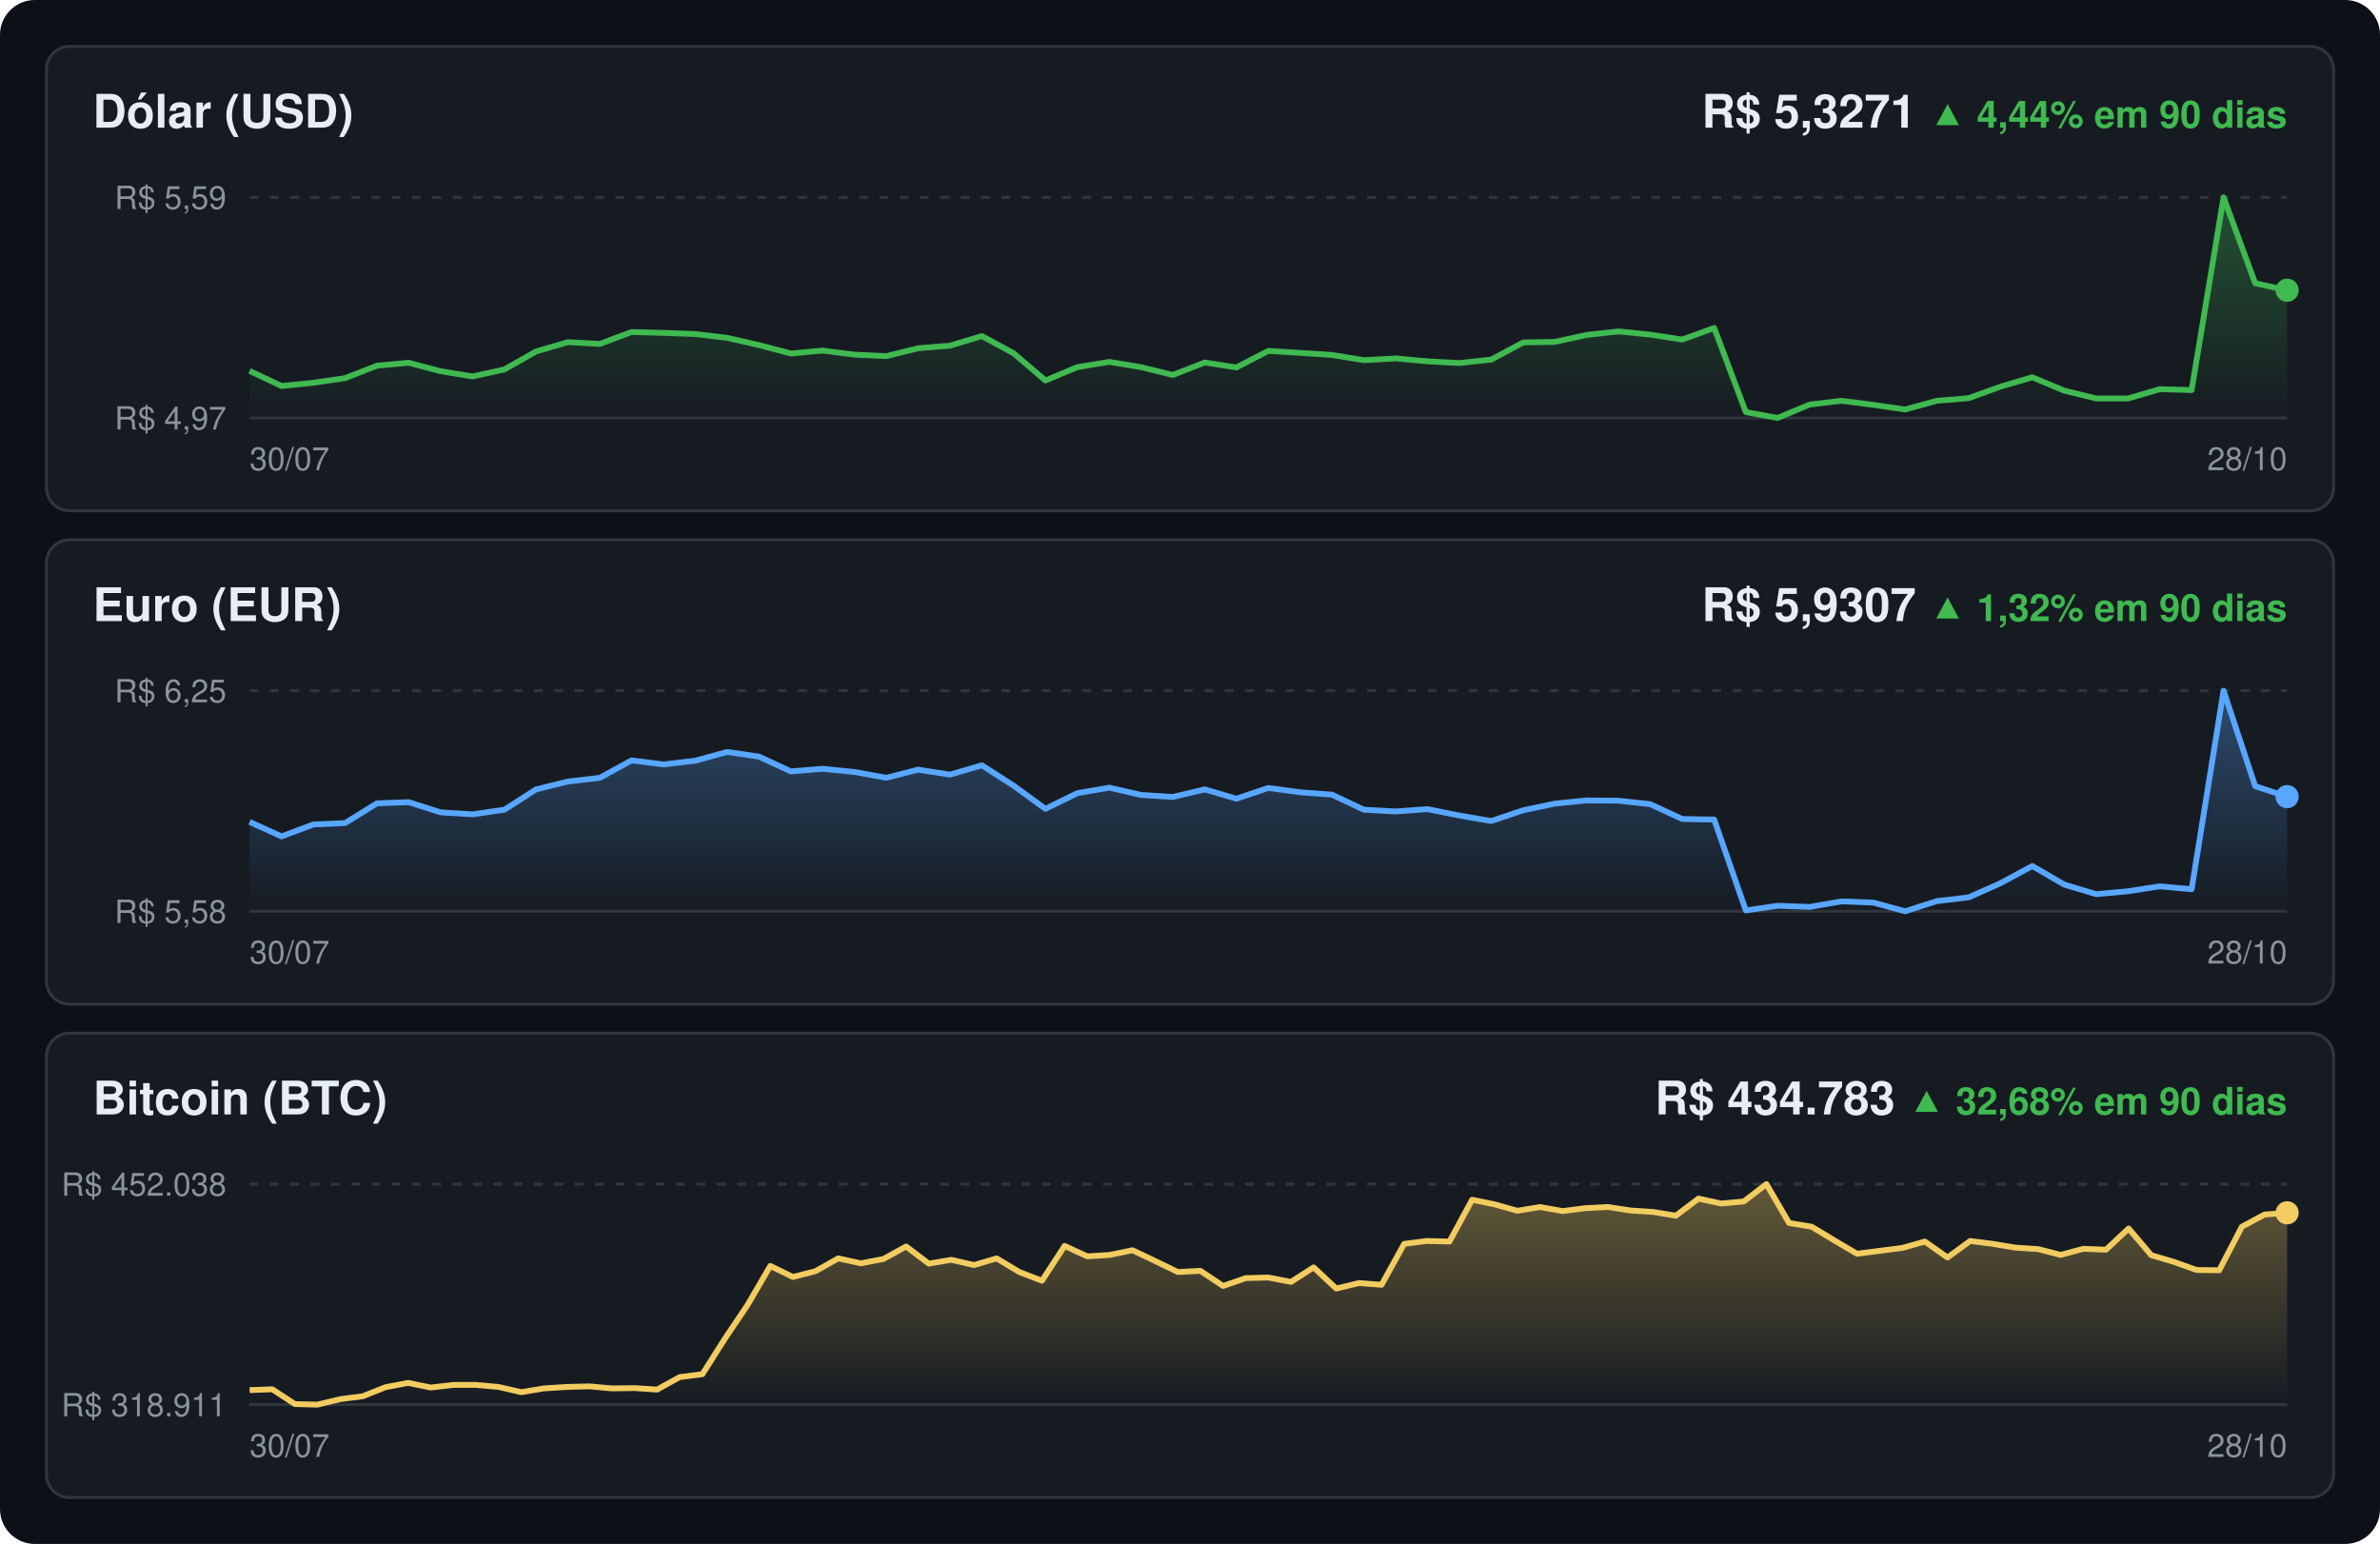
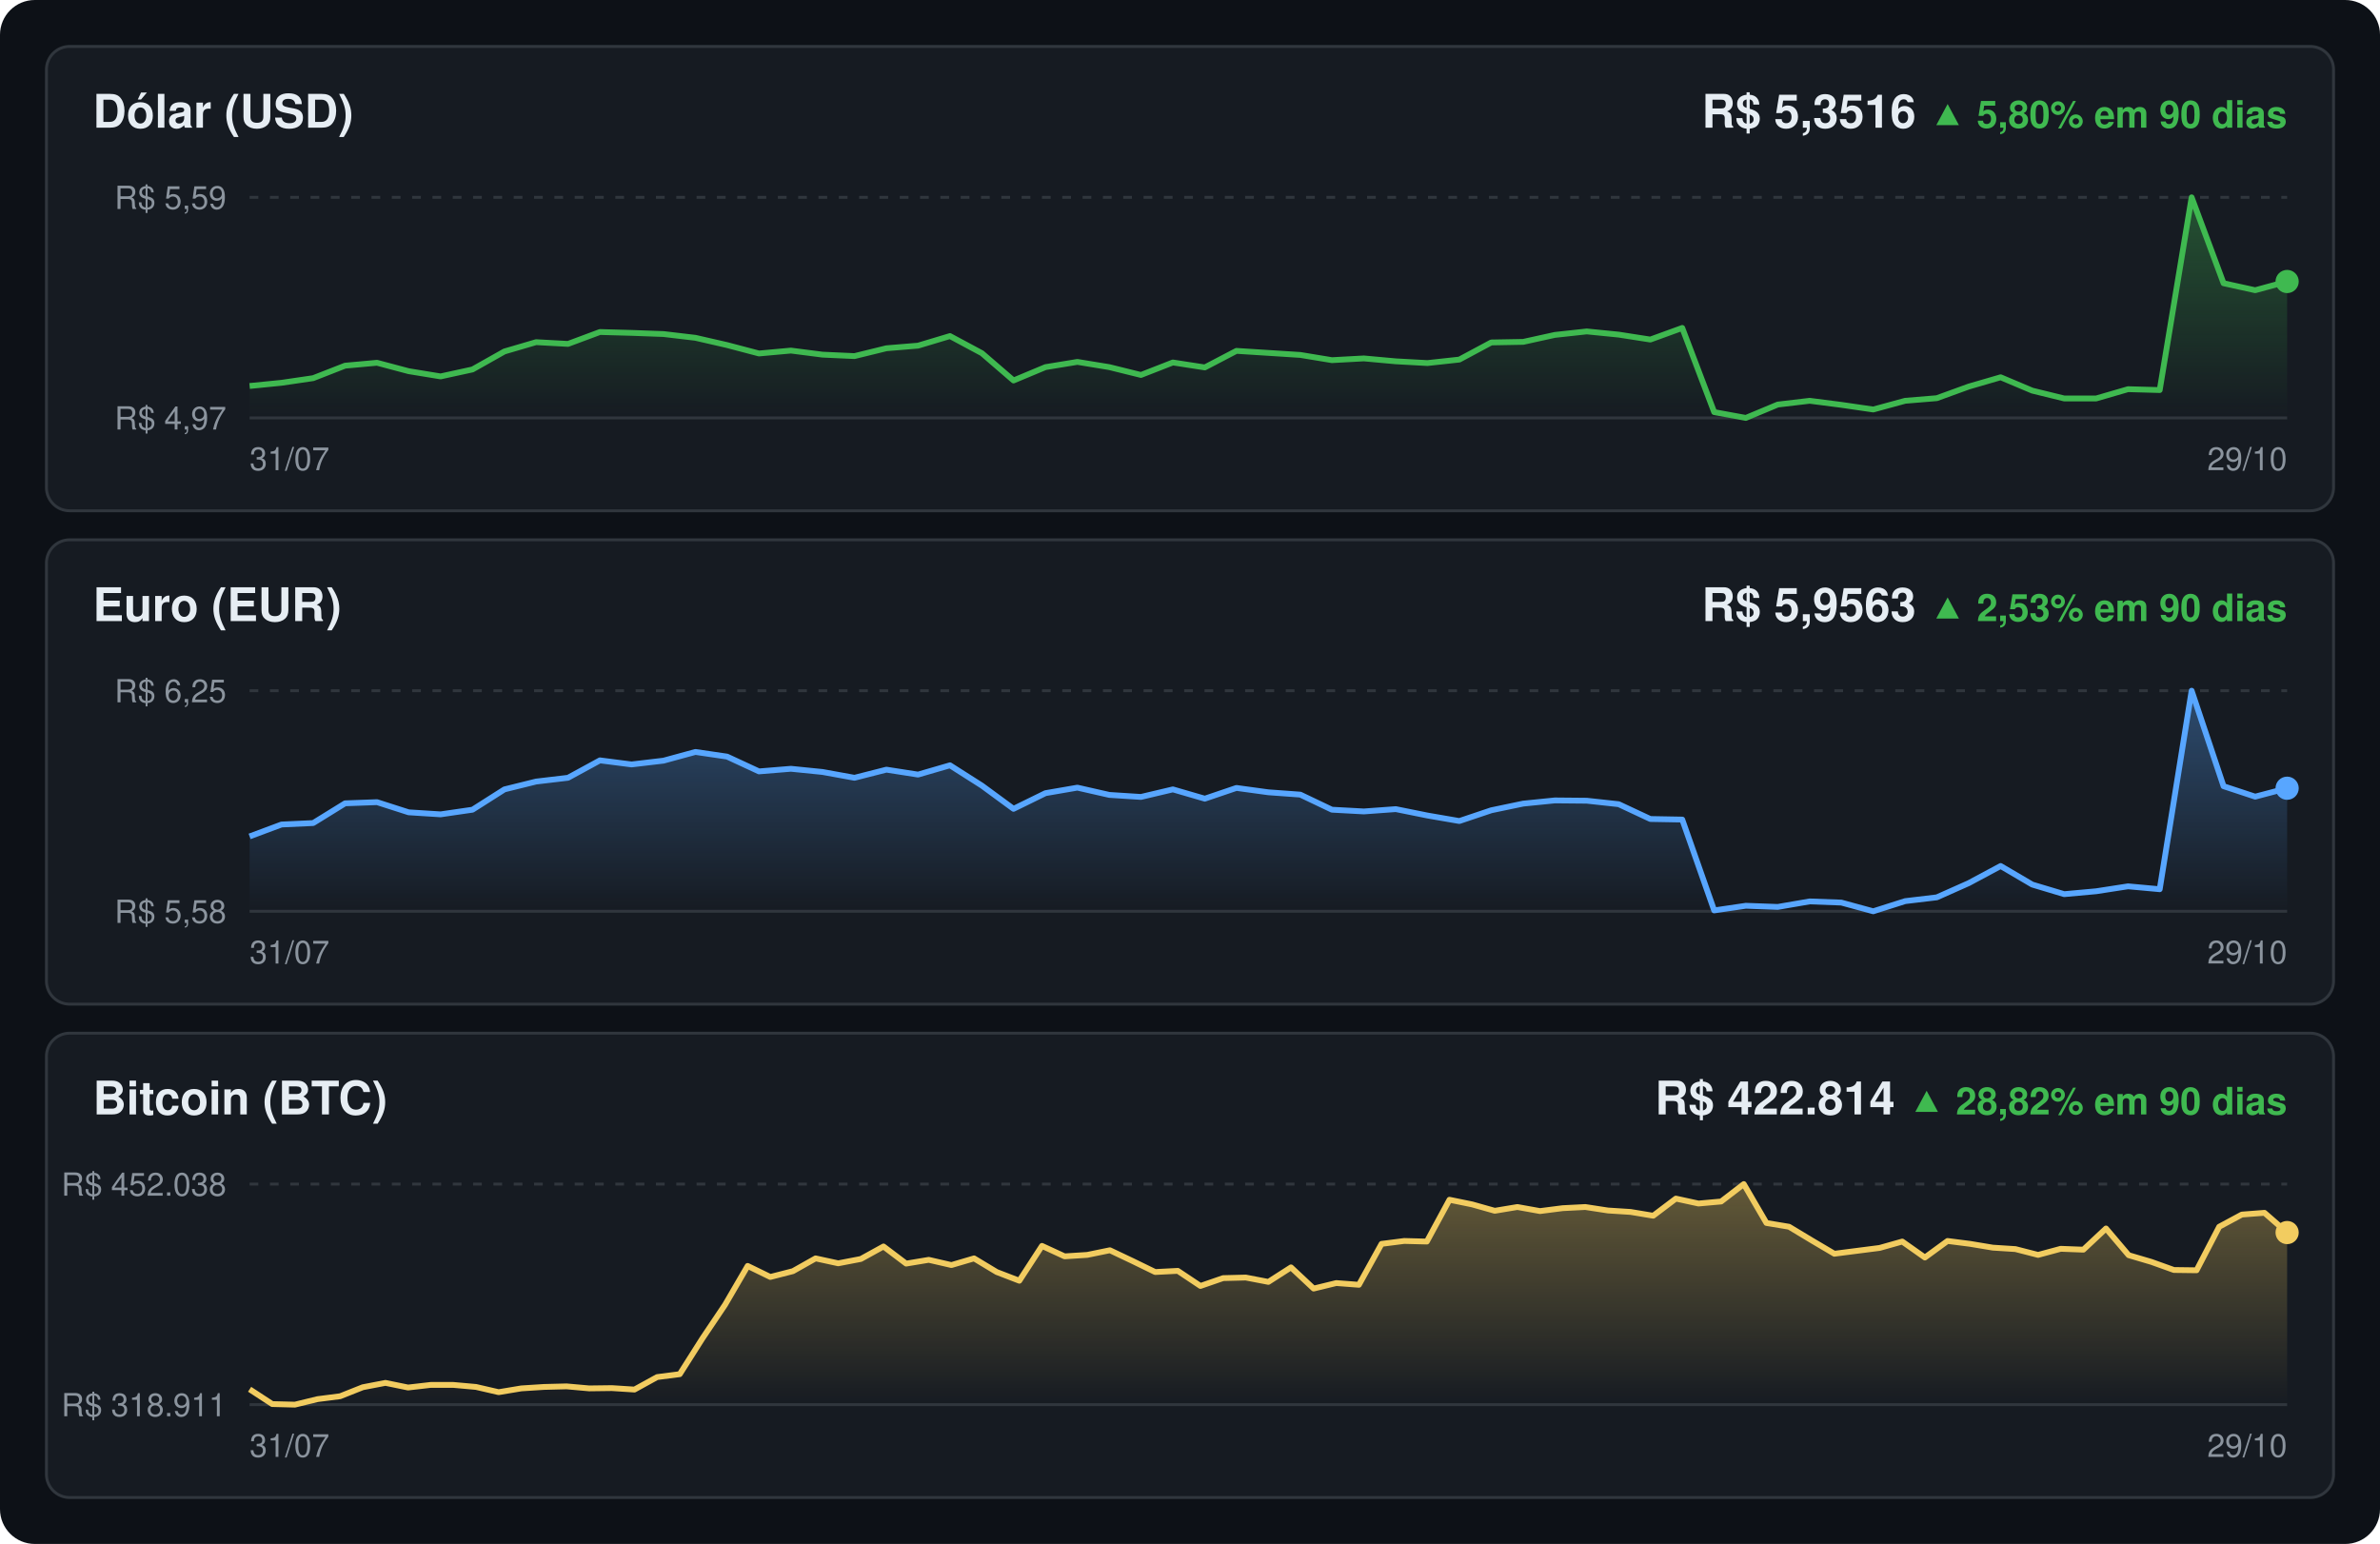
<svg xmlns="http://www.w3.org/2000/svg" viewBox="0 0 820 532" width="820" height="532">
  <defs>
    <linearGradient id="grad-usd" x1="0" y1="0" x2="0" y2="1">
      <stop offset="0" stop-color="#3fb950" stop-opacity=".35" />
      <stop offset="1" stop-color="#3fb950" stop-opacity="0" />
    </linearGradient>
    <linearGradient id="grad-eur" x1="0" y1="0" x2="0" y2="1">
      <stop offset="0" stop-color="#58a6ff" stop-opacity=".35" />
      <stop offset="1" stop-color="#58a6ff" stop-opacity="0" />
    </linearGradient>
    <linearGradient id="grad-btc" x1="0" y1="0" x2="0" y2="1">
      <stop offset="0" stop-color="#f2cc60" stop-opacity=".35" />
      <stop offset="1" stop-color="#f2cc60" stop-opacity="0" />
    </linearGradient>
  </defs>
  <style>
text{font-family:-apple-system,BlinkMacSystemFont,'Segoe UI',Helvetica,Arial,sans-serif;fill:#e6edf3}
.titulo{font-size:16px;font-weight:600}
.eixo{font-size:11px;fill:#8b949e}
</style>
  <rect width="820" height="532" rx="12" fill="#0d1117" />
  <g>
    <rect x="16" y="16" width="788" height="160" rx="8" fill="#161b22" stroke="#30363d" />
    <text x="32" y="44" class="titulo">Dólar (USD)</text>
-     <text x="788" y="44" class="titulo" text-anchor="end">R$ 5,3271
-     <tspan fill="#3fb950" font-size="13"> ▲ 4,44% em 90 dias</tspan>
+     <text x="788" y="44" class="titulo" text-anchor="end">R$ 5,3516
+     <tspan fill="#3fb950" font-size="13"> ▲ 5,80% em 90 dias</tspan>
    </text>
    <text x="78" y="72" class="eixo" text-anchor="end">R$ 5,59</text>
    <text x="78" y="148" class="eixo" text-anchor="end">R$ 4,97</text>
    <line x1="86" y1="68" x2="788" y2="68" stroke="#30363d" stroke-dasharray="3 4" />
    <line x1="86" y1="144" x2="788" y2="144" stroke="#30363d" />
-     <path d="M86.0,144 L86.0,127.8 L97.0,133.0 L107.9,131.9 L118.9,130.3 L129.9,126.0 L140.8,125.0 L151.8,127.9 L162.8,129.7 L173.8,127.3 L184.7,121.1 L195.7,117.9 L206.7,118.5 L217.6,114.4 L228.6,114.7 L239.6,115.1 L250.5,116.4 L261.5,118.9 L272.5,121.8 L283.4,120.8 L294.4,122.2 L305.4,122.7 L316.3,120.0 L327.3,119.1 L338.3,115.8 L349.2,121.7 L360.2,131.1 L371.2,126.5 L382.2,124.7 L393.1,126.5 L404.1,129.2 L415.1,124.9 L426.0,126.6 L437.0,120.9 L448.0,121.6 L458.9,122.3 L469.9,124.1 L480.9,123.5 L491.8,124.5 L502.8,125.1 L513.8,123.9 L524.8,118.0 L535.7,117.8 L546.7,115.4 L557.7,114.2 L568.6,115.3 L579.6,117.0 L590.6,113.0 L601.5,142.0 L612.5,144.0 L623.5,139.4 L634.4,138.1 L645.4,139.5 L656.4,141.1 L667.3,138.1 L678.3,137.2 L689.3,133.2 L700.2,130.0 L711.2,134.6 L722.2,137.3 L733.2,137.3 L744.1,134.1 L755.1,134.4 L766.1,68.0 L777.0,97.6 L788.0,100.0 L788.0,144 Z" fill="url(#grad-usd)" />
-     <polyline points="86.0,127.8 97.0,133.0 107.9,131.9 118.9,130.3 129.9,126.0 140.8,125.0 151.8,127.9 162.8,129.7 173.8,127.3 184.7,121.1 195.7,117.9 206.7,118.5 217.6,114.4 228.6,114.7 239.6,115.1 250.5,116.4 261.5,118.9 272.5,121.8 283.4,120.8 294.4,122.2 305.4,122.7 316.3,120.0 327.3,119.1 338.3,115.8 349.2,121.7 360.2,131.1 371.2,126.5 382.2,124.7 393.1,126.5 404.1,129.2 415.1,124.9 426.0,126.6 437.0,120.9 448.0,121.6 458.9,122.3 469.9,124.1 480.9,123.5 491.8,124.5 502.8,125.1 513.8,123.9 524.8,118.0 535.7,117.8 546.7,115.4 557.7,114.2 568.6,115.3 579.6,117.0 590.6,113.0 601.5,142.0 612.5,144.0 623.5,139.4 634.4,138.1 645.4,139.5 656.4,141.1 667.3,138.1 678.3,137.2 689.3,133.2 700.2,130.0 711.2,134.6 722.2,137.3 733.2,137.3 744.1,134.1 755.1,134.4 766.1,68.0 777.0,97.6 788.0,100.0" fill="none" stroke="#3fb950" stroke-width="2" stroke-linejoin="round" />
-     <circle cx="788.0" cy="100.0" r="4" fill="#3fb950">
+     <path d="M86.0,144 L86.0,133.0 L97.0,131.9 L107.9,130.3 L118.9,126.0 L129.9,125.0 L140.8,127.9 L151.8,129.7 L162.8,127.3 L173.8,121.1 L184.7,117.9 L195.7,118.5 L206.7,114.4 L217.6,114.7 L228.6,115.1 L239.6,116.4 L250.5,118.9 L261.5,121.8 L272.5,120.8 L283.4,122.2 L294.4,122.7 L305.4,120.0 L316.3,119.1 L327.3,115.8 L338.3,121.7 L349.2,131.1 L360.2,126.5 L371.2,124.7 L382.2,126.5 L393.1,129.2 L404.1,124.9 L415.1,126.6 L426.0,120.9 L437.0,121.6 L448.0,122.3 L458.9,124.1 L469.9,123.5 L480.9,124.5 L491.8,125.1 L502.8,123.9 L513.8,118.0 L524.8,117.8 L535.7,115.4 L546.7,114.2 L557.7,115.3 L568.6,117.0 L579.6,113.0 L590.6,142.0 L601.5,144.0 L612.5,139.4 L623.5,138.1 L634.4,139.5 L645.4,141.1 L656.4,138.1 L667.3,137.2 L678.3,133.2 L689.3,130.0 L700.2,134.6 L711.2,137.3 L722.2,137.3 L733.2,134.1 L744.1,134.4 L755.1,68.0 L766.1,97.6 L777.0,100.0 L788.0,97.0 L788.0,144 Z" fill="url(#grad-usd)" />
+     <polyline points="86.0,133.0 97.0,131.9 107.9,130.3 118.9,126.0 129.9,125.0 140.8,127.9 151.8,129.7 162.8,127.3 173.8,121.1 184.7,117.9 195.7,118.5 206.7,114.4 217.6,114.7 228.6,115.1 239.6,116.4 250.5,118.9 261.5,121.8 272.5,120.8 283.4,122.2 294.4,122.7 305.4,120.0 316.3,119.1 327.3,115.8 338.3,121.7 349.2,131.1 360.2,126.5 371.2,124.7 382.2,126.5 393.1,129.2 404.1,124.9 415.1,126.6 426.0,120.9 437.0,121.6 448.0,122.3 458.9,124.1 469.9,123.5 480.9,124.5 491.8,125.1 502.8,123.9 513.8,118.0 524.8,117.8 535.7,115.4 546.7,114.2 557.7,115.3 568.6,117.0 579.6,113.0 590.6,142.0 601.5,144.0 612.5,139.4 623.5,138.1 634.4,139.5 645.4,141.1 656.4,138.1 667.3,137.2 678.3,133.2 689.3,130.0 700.2,134.6 711.2,137.3 722.2,137.3 733.2,134.1 744.1,134.4 755.1,68.0 766.1,97.6 777.0,100.0 788.0,97.0" fill="none" stroke="#3fb950" stroke-width="2" stroke-linejoin="round" />
+     <circle cx="788.0" cy="97.0" r="4" fill="#3fb950">
      <animate attributeName="r" values="4;7;4" dur="2s" repeatCount="indefinite" />
    </circle>
-     <text x="86" y="162" class="eixo">30/07</text>
-     <text x="788" y="162" class="eixo" text-anchor="end">28/10</text>
+     <text x="86" y="162" class="eixo">31/07</text>
+     <text x="788" y="162" class="eixo" text-anchor="end">29/10</text>
  </g>
  <g>
    <rect x="16" y="186" width="788" height="160" rx="8" fill="#161b22" stroke="#30363d" />
    <text x="32" y="214" class="titulo">Euro (EUR)</text>
-     <text x="788" y="214" class="titulo" text-anchor="end">R$ 5,9307
-     <tspan fill="#3fb950" font-size="13"> ▲ 1,32% em 90 dias</tspan>
+     <text x="788" y="214" class="titulo" text-anchor="end">R$ 5,9563
+     <tspan fill="#3fb950" font-size="13"> ▲ 2,53% em 90 dias</tspan>
    </text>
    <text x="78" y="242" class="eixo" text-anchor="end">R$ 6,25</text>
    <text x="78" y="318" class="eixo" text-anchor="end">R$ 5,58</text>
    <line x1="86" y1="238" x2="788" y2="238" stroke="#30363d" stroke-dasharray="3 4" />
    <line x1="86" y1="314" x2="788" y2="314" stroke="#30363d" />
-     <path d="M86.0,314 L86.0,283.2 L97.0,288.2 L107.9,284.1 L118.9,283.6 L129.9,276.8 L140.8,276.4 L151.8,279.9 L162.8,280.6 L173.8,279.0 L184.7,272.0 L195.7,269.3 L206.7,268.0 L217.6,262.0 L228.6,263.4 L239.6,262.1 L250.5,259.1 L261.5,260.7 L272.5,265.8 L283.4,264.9 L294.4,266.0 L305.4,268.0 L316.3,265.2 L327.3,266.9 L338.3,263.7 L349.2,270.7 L360.2,278.7 L371.2,273.3 L382.2,271.4 L393.1,273.9 L404.1,274.6 L415.1,272.0 L426.0,275.2 L437.0,271.5 L448.0,273.0 L458.9,273.8 L469.9,279.0 L480.9,279.6 L491.8,278.8 L502.8,281.0 L513.8,282.9 L524.8,279.2 L535.7,276.9 L546.7,275.8 L557.7,275.9 L568.6,277.1 L579.6,282.2 L590.6,282.4 L601.5,313.7 L612.5,312.1 L623.5,312.5 L634.4,310.6 L645.4,311.0 L656.4,314.0 L667.3,310.5 L678.3,309.2 L689.3,304.3 L700.2,298.4 L711.2,304.8 L722.2,308.1 L733.2,307.1 L744.1,305.4 L755.1,306.4 L766.1,238.0 L777.0,270.9 L788.0,274.5 L788.0,314 Z" fill="url(#grad-eur)" />
-     <polyline points="86.0,283.2 97.0,288.2 107.9,284.1 118.9,283.6 129.9,276.8 140.8,276.4 151.8,279.9 162.8,280.6 173.8,279.0 184.7,272.0 195.7,269.3 206.7,268.0 217.6,262.0 228.6,263.4 239.6,262.1 250.5,259.1 261.5,260.7 272.5,265.8 283.4,264.9 294.4,266.0 305.4,268.0 316.3,265.2 327.3,266.9 338.3,263.7 349.2,270.7 360.2,278.7 371.2,273.3 382.2,271.4 393.1,273.9 404.1,274.6 415.1,272.0 426.0,275.2 437.0,271.5 448.0,273.0 458.9,273.8 469.9,279.0 480.9,279.6 491.8,278.8 502.8,281.0 513.8,282.9 524.8,279.2 535.7,276.9 546.7,275.8 557.7,275.9 568.6,277.1 579.6,282.2 590.6,282.4 601.5,313.7 612.5,312.1 623.5,312.5 634.4,310.6 645.4,311.0 656.4,314.0 667.3,310.5 678.3,309.2 689.3,304.3 700.2,298.4 711.2,304.8 722.2,308.1 733.2,307.1 744.1,305.4 755.1,306.4 766.1,238.0 777.0,270.9 788.0,274.5" fill="none" stroke="#58a6ff" stroke-width="2" stroke-linejoin="round" />
-     <circle cx="788.0" cy="274.5" r="4" fill="#58a6ff">
+     <path d="M86.0,314 L86.0,288.2 L97.0,284.1 L107.9,283.6 L118.9,276.8 L129.9,276.4 L140.8,279.9 L151.8,280.6 L162.8,279.0 L173.8,272.0 L184.7,269.3 L195.7,268.0 L206.7,262.0 L217.6,263.4 L228.6,262.1 L239.6,259.1 L250.5,260.7 L261.5,265.8 L272.5,264.9 L283.4,266.0 L294.4,268.0 L305.4,265.2 L316.3,266.9 L327.3,263.7 L338.3,270.7 L349.2,278.7 L360.2,273.3 L371.2,271.4 L382.2,273.9 L393.1,274.6 L404.1,272.0 L415.1,275.2 L426.0,271.5 L437.0,273.0 L448.0,273.8 L458.9,279.0 L469.9,279.6 L480.9,278.8 L491.8,281.0 L502.8,282.9 L513.8,279.2 L524.8,276.9 L535.7,275.8 L546.7,275.9 L557.7,277.1 L568.6,282.2 L579.6,282.4 L590.6,313.7 L601.5,312.1 L612.5,312.5 L623.5,310.6 L634.4,311.0 L645.4,314.0 L656.4,310.5 L667.3,309.2 L678.3,304.3 L689.3,298.4 L700.2,304.8 L711.2,308.1 L722.2,307.1 L733.2,305.4 L744.1,306.4 L755.1,238.0 L766.1,270.9 L777.0,274.5 L788.0,271.6 L788.0,314 Z" fill="url(#grad-eur)" />
+     <polyline points="86.0,288.2 97.0,284.1 107.9,283.6 118.9,276.8 129.9,276.4 140.8,279.9 151.8,280.6 162.8,279.0 173.8,272.0 184.7,269.3 195.7,268.0 206.7,262.0 217.6,263.4 228.6,262.1 239.6,259.1 250.5,260.7 261.5,265.8 272.5,264.9 283.4,266.0 294.4,268.0 305.4,265.2 316.3,266.9 327.3,263.7 338.3,270.7 349.2,278.7 360.2,273.3 371.2,271.4 382.2,273.9 393.1,274.6 404.1,272.0 415.1,275.2 426.0,271.5 437.0,273.0 448.0,273.8 458.9,279.0 469.9,279.6 480.9,278.8 491.8,281.0 502.8,282.9 513.8,279.2 524.8,276.9 535.7,275.8 546.7,275.9 557.7,277.1 568.6,282.2 579.6,282.4 590.6,313.7 601.5,312.1 612.5,312.5 623.5,310.6 634.4,311.0 645.4,314.0 656.4,310.5 667.3,309.2 678.3,304.3 689.3,298.4 700.2,304.8 711.2,308.1 722.2,307.1 733.2,305.4 744.1,306.4 755.1,238.0 766.1,270.9 777.0,274.5 788.0,271.6" fill="none" stroke="#58a6ff" stroke-width="2" stroke-linejoin="round" />
+     <circle cx="788.0" cy="271.6" r="4" fill="#58a6ff">
      <animate attributeName="r" values="4;7;4" dur="2s" repeatCount="indefinite" />
    </circle>
-     <text x="86" y="332" class="eixo">30/07</text>
-     <text x="788" y="332" class="eixo" text-anchor="end">28/10</text>
+     <text x="86" y="332" class="eixo">31/07</text>
+     <text x="788" y="332" class="eixo" text-anchor="end">29/10</text>
  </g>
  <g>
    <rect x="16" y="356" width="788" height="160" rx="8" fill="#161b22" stroke="#30363d" />
    <text x="32" y="384" class="titulo">Bitcoin (BTC)</text>
-     <text x="788" y="384" class="titulo" text-anchor="end">R$ 434.783
-     <tspan fill="#3fb950" font-size="13"> ▲ 32,68% em 90 dias</tspan>
+     <text x="788" y="384" class="titulo" text-anchor="end">R$ 422.814
+     <tspan fill="#3fb950" font-size="13"> ▲ 28,82% em 90 dias</tspan>
    </text>
    <text x="78" y="412" class="eixo" text-anchor="end">R$ 452.038</text>
    <text x="78" y="488" class="eixo" text-anchor="end">R$ 318.911</text>
    <line x1="86" y1="408" x2="788" y2="408" stroke="#30363d" stroke-dasharray="3 4" />
    <line x1="86" y1="484" x2="788" y2="484" stroke="#30363d" />
-     <path d="M86.0,484 L86.0,479.0 L93.8,478.7 L101.6,483.8 L109.4,484.0 L117.2,482.1 L125.0,481.1 L132.8,478.0 L140.6,476.5 L148.4,478.1 L156.2,477.2 L164.0,477.2 L171.8,477.9 L179.6,479.7 L187.4,478.4 L195.2,477.9 L203.0,477.7 L210.8,478.4 L218.6,478.3 L226.4,478.8 L234.2,474.5 L242.0,473.5 L249.8,461.2 L257.6,449.6 L265.4,436.2 L273.2,440.0 L281.0,438.0 L288.8,433.6 L296.6,435.3 L304.4,433.8 L312.2,429.5 L320.0,435.4 L327.8,434.1 L335.6,435.9 L343.4,433.6 L351.2,438.3 L359.0,441.3 L366.8,429.3 L374.6,432.9 L382.4,432.4 L390.2,430.8 L398.0,434.5 L405.8,438.3 L413.6,437.9 L421.4,443.1 L429.2,440.4 L437.0,440.2 L444.8,441.7 L452.6,436.7 L460.4,444.0 L468.2,442.1 L476.0,442.7 L483.8,428.6 L491.6,427.6 L499.4,427.8 L507.2,413.4 L515.0,415.0 L522.8,417.2 L530.6,415.9 L538.4,417.3 L546.2,416.3 L554.0,415.9 L561.8,417.1 L569.6,417.6 L577.4,418.9 L585.2,413.0 L593.0,414.7 L600.8,414.0 L608.6,408.0 L616.4,421.4 L624.2,422.7 L632.0,427.4 L639.8,432.0 L647.6,431.0 L655.4,430.0 L663.2,427.8 L671.0,433.3 L678.8,427.6 L686.6,428.6 L694.4,429.9 L702.2,430.4 L710.0,432.4 L717.8,430.3 L725.6,430.6 L733.4,423.3 L741.2,432.5 L749.0,434.8 L756.8,437.6 L764.6,437.7 L772.4,422.7 L780.2,418.5 L788.0,417.9 L788.0,484 Z" fill="url(#grad-btc)" />
-     <polyline points="86.0,479.0 93.8,478.7 101.6,483.8 109.4,484.0 117.2,482.1 125.0,481.1 132.8,478.0 140.6,476.5 148.4,478.1 156.2,477.2 164.0,477.2 171.8,477.9 179.6,479.7 187.4,478.4 195.2,477.9 203.0,477.7 210.8,478.4 218.6,478.3 226.4,478.8 234.2,474.5 242.0,473.5 249.8,461.2 257.6,449.6 265.4,436.2 273.2,440.0 281.0,438.0 288.8,433.6 296.6,435.3 304.4,433.8 312.2,429.5 320.0,435.4 327.8,434.1 335.6,435.9 343.4,433.6 351.2,438.3 359.0,441.3 366.8,429.3 374.6,432.9 382.4,432.4 390.2,430.8 398.0,434.5 405.8,438.3 413.6,437.9 421.4,443.1 429.2,440.4 437.0,440.2 444.8,441.7 452.6,436.7 460.4,444.0 468.2,442.1 476.0,442.7 483.8,428.6 491.6,427.6 499.4,427.8 507.2,413.4 515.0,415.0 522.8,417.2 530.6,415.9 538.4,417.3 546.2,416.3 554.0,415.9 561.8,417.1 569.6,417.6 577.4,418.9 585.2,413.0 593.0,414.7 600.8,414.0 608.6,408.0 616.4,421.4 624.2,422.7 632.0,427.4 639.8,432.0 647.6,431.0 655.4,430.0 663.2,427.8 671.0,433.3 678.8,427.6 686.6,428.6 694.4,429.9 702.2,430.4 710.0,432.4 717.8,430.3 725.6,430.6 733.4,423.3 741.2,432.5 749.0,434.8 756.8,437.6 764.6,437.7 772.4,422.7 780.2,418.5 788.0,417.9" fill="none" stroke="#f2cc60" stroke-width="2" stroke-linejoin="round" />
-     <circle cx="788.0" cy="417.9" r="4" fill="#f2cc60">
+     <path d="M86.0,484 L86.0,478.7 L93.8,483.8 L101.6,484.0 L109.4,482.1 L117.2,481.1 L125.0,478.0 L132.8,476.5 L140.6,478.1 L148.4,477.2 L156.2,477.2 L164.0,477.9 L171.8,479.7 L179.6,478.4 L187.4,477.9 L195.2,477.7 L203.0,478.4 L210.8,478.3 L218.6,478.8 L226.4,474.5 L234.2,473.5 L242.0,461.2 L249.8,449.6 L257.6,436.2 L265.4,440.0 L273.2,438.0 L281.0,433.6 L288.8,435.3 L296.6,433.8 L304.4,429.5 L312.2,435.4 L320.0,434.1 L327.8,435.9 L335.6,433.6 L343.4,438.3 L351.2,441.3 L359.0,429.3 L366.8,432.9 L374.6,432.4 L382.4,430.8 L390.2,434.5 L398.0,438.3 L405.8,437.9 L413.6,443.1 L421.4,440.4 L429.2,440.2 L437.0,441.7 L444.8,436.7 L452.6,444.0 L460.4,442.1 L468.2,442.7 L476.0,428.6 L483.8,427.6 L491.6,427.8 L499.4,413.4 L507.2,415.0 L515.0,417.2 L522.8,415.9 L530.6,417.3 L538.4,416.3 L546.2,415.9 L554.0,417.1 L561.8,417.6 L569.6,418.9 L577.4,413.0 L585.2,414.7 L593.0,414.0 L600.8,408.0 L608.6,421.4 L616.4,422.7 L624.2,427.4 L632.0,432.0 L639.8,431.0 L647.6,430.0 L655.4,427.8 L663.2,433.3 L671.0,427.6 L678.8,428.6 L686.6,429.9 L694.4,430.4 L702.2,432.4 L710.0,430.3 L717.8,430.6 L725.6,423.3 L733.4,432.5 L741.2,434.8 L749.0,437.6 L756.8,437.7 L764.6,422.7 L772.4,418.5 L780.2,417.9 L788.0,424.7 L788.0,484 Z" fill="url(#grad-btc)" />
+     <polyline points="86.0,478.7 93.8,483.8 101.6,484.0 109.4,482.1 117.2,481.1 125.0,478.0 132.8,476.5 140.6,478.1 148.4,477.2 156.2,477.2 164.0,477.9 171.8,479.7 179.6,478.4 187.4,477.9 195.2,477.7 203.0,478.4 210.8,478.3 218.6,478.8 226.4,474.5 234.2,473.5 242.0,461.2 249.8,449.6 257.6,436.2 265.4,440.0 273.2,438.0 281.0,433.6 288.8,435.3 296.6,433.8 304.4,429.5 312.2,435.4 320.0,434.1 327.8,435.9 335.6,433.6 343.4,438.3 351.2,441.3 359.0,429.3 366.8,432.9 374.6,432.4 382.4,430.8 390.2,434.5 398.0,438.3 405.8,437.9 413.6,443.1 421.4,440.4 429.2,440.2 437.0,441.7 444.8,436.7 452.6,444.0 460.4,442.1 468.2,442.7 476.0,428.6 483.8,427.6 491.6,427.8 499.4,413.4 507.2,415.0 515.0,417.2 522.8,415.9 530.6,417.3 538.4,416.3 546.2,415.9 554.0,417.1 561.8,417.6 569.6,418.9 577.4,413.0 585.2,414.7 593.0,414.0 600.8,408.0 608.6,421.4 616.4,422.7 624.2,427.4 632.0,432.0 639.8,431.0 647.6,430.0 655.4,427.8 663.2,433.3 671.0,427.6 678.8,428.6 686.6,429.9 694.4,430.4 702.2,432.4 710.0,430.3 717.8,430.6 725.6,423.3 733.4,432.5 741.2,434.8 749.0,437.6 756.8,437.7 764.6,422.7 772.4,418.5 780.2,417.9 788.0,424.7" fill="none" stroke="#f2cc60" stroke-width="2" stroke-linejoin="round" />
+     <circle cx="788.0" cy="424.7" r="4" fill="#f2cc60">
      <animate attributeName="r" values="4;7;4" dur="2s" repeatCount="indefinite" />
    </circle>
-     <text x="86" y="502" class="eixo">30/07</text>
-     <text x="788" y="502" class="eixo" text-anchor="end">28/10</text>
+     <text x="86" y="502" class="eixo">31/07</text>
+     <text x="788" y="502" class="eixo" text-anchor="end">29/10</text>
  </g>
</svg>
